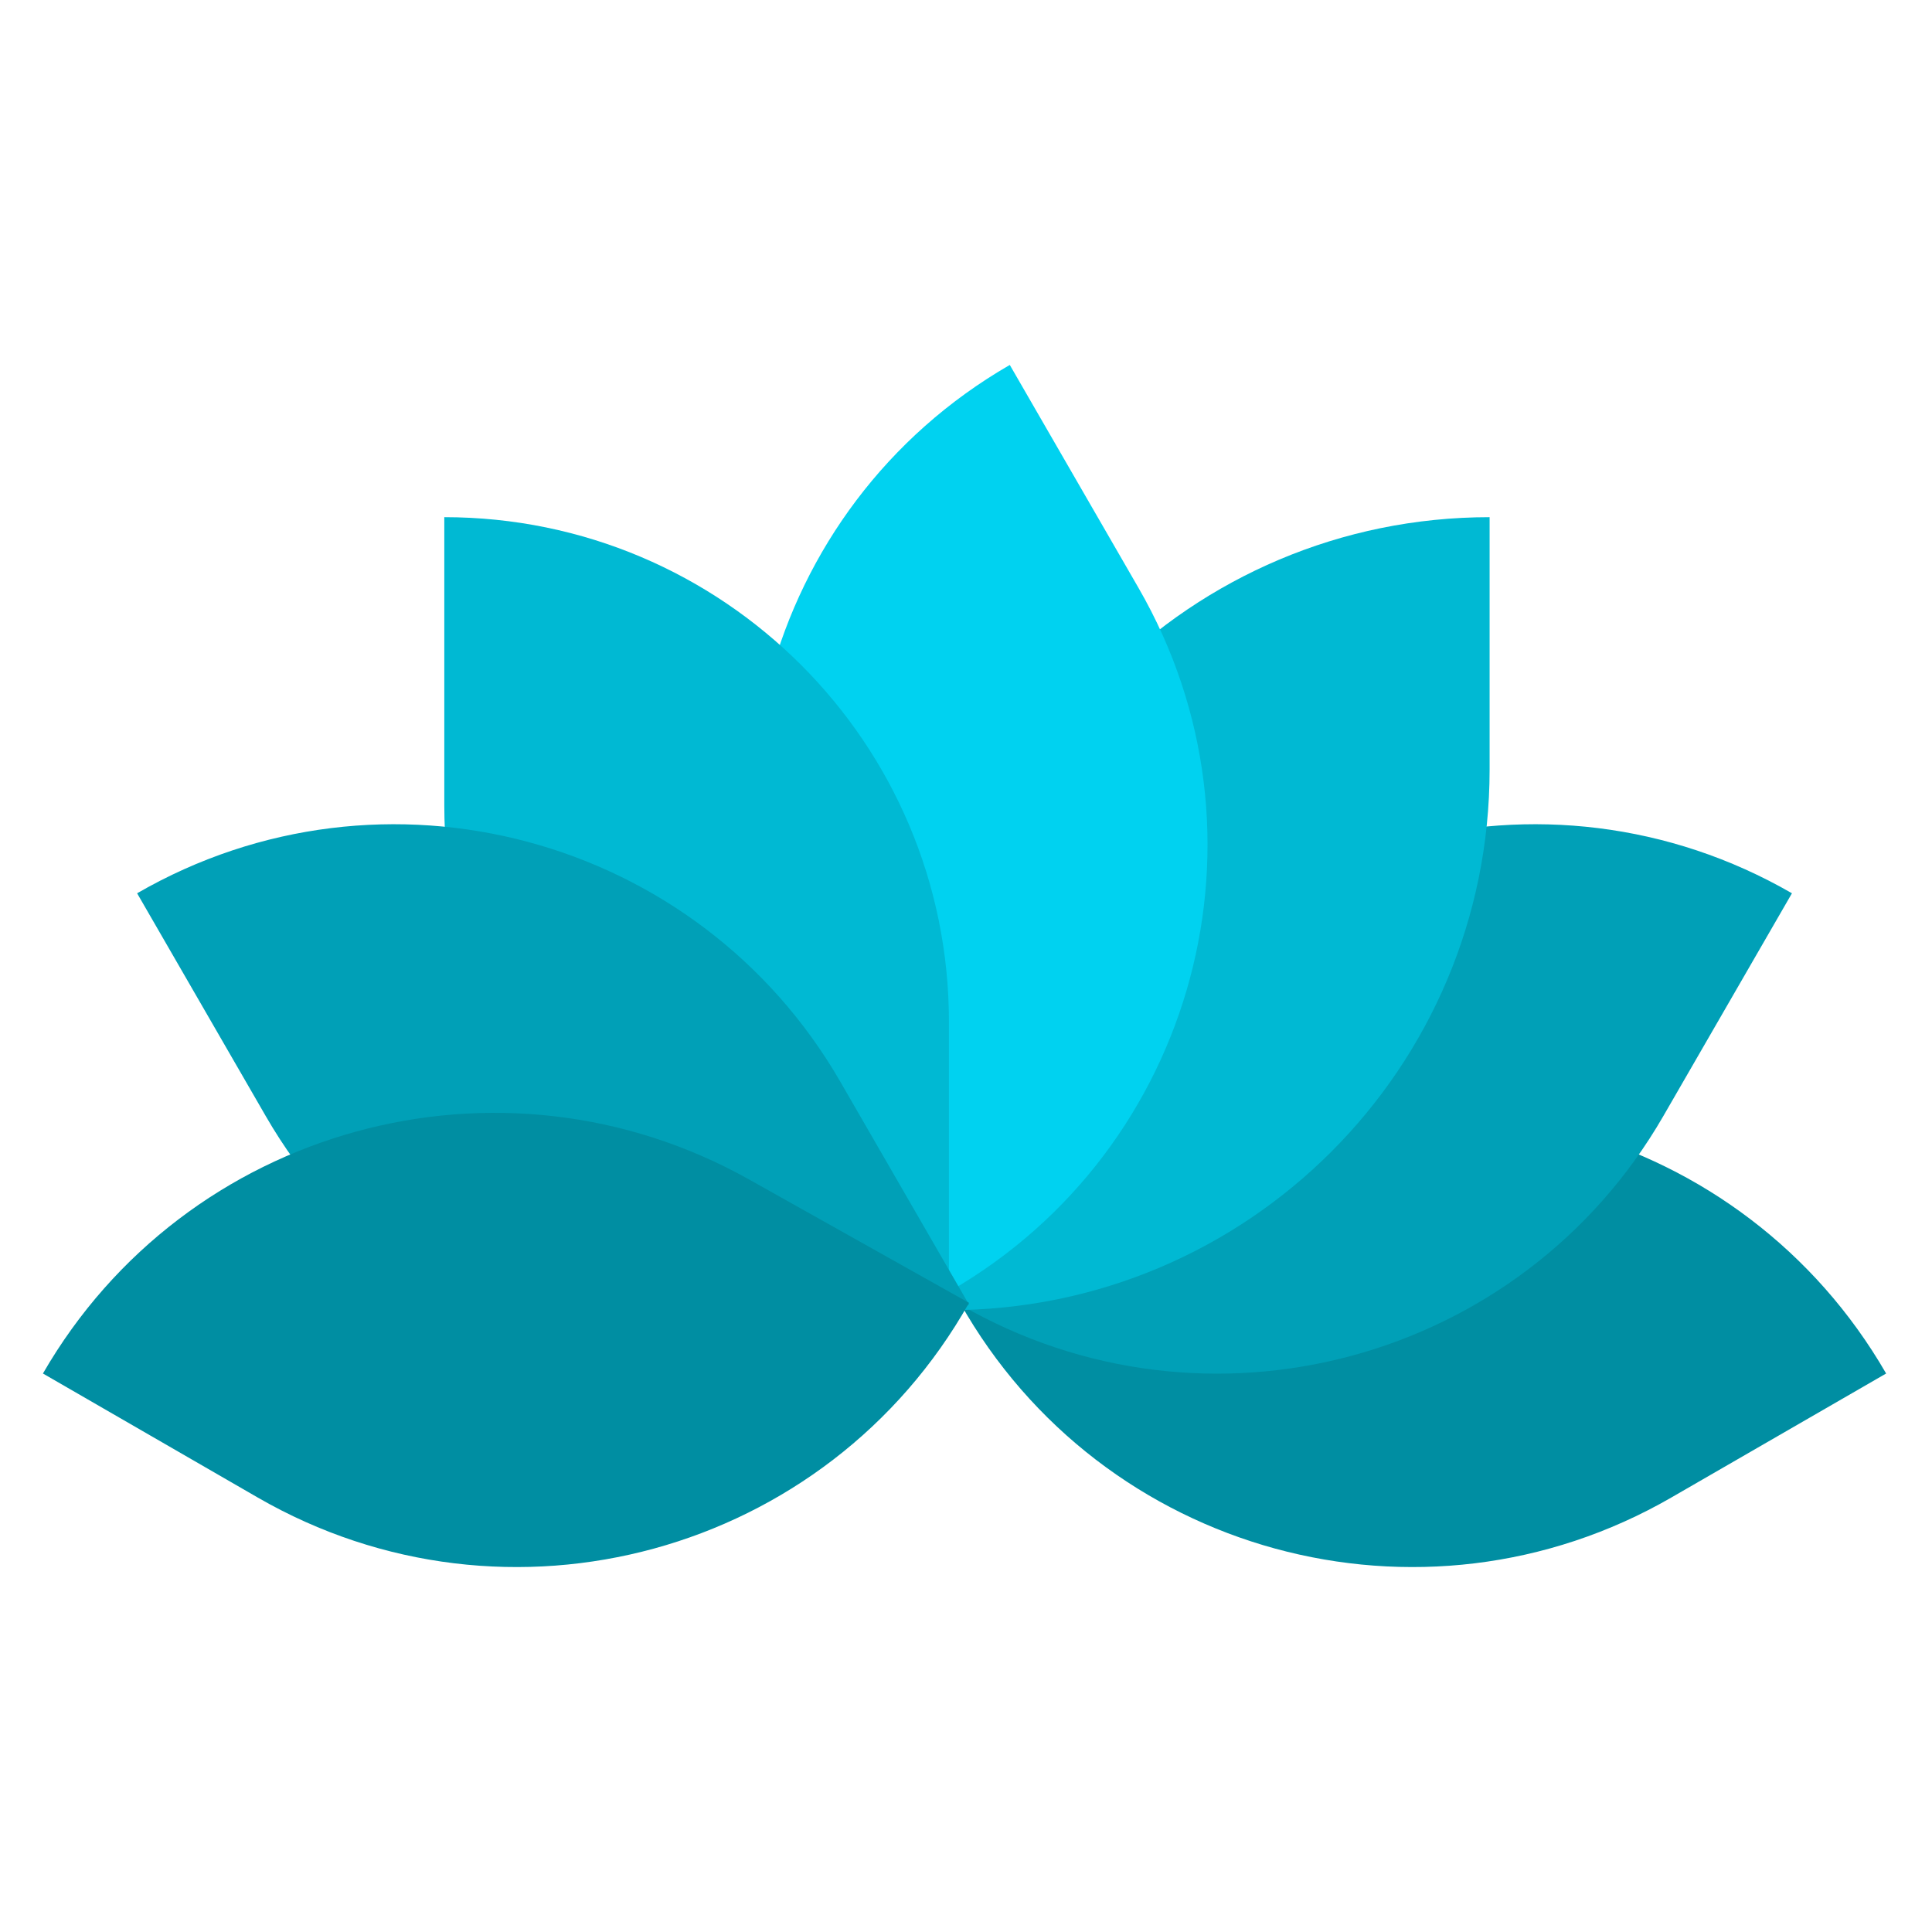
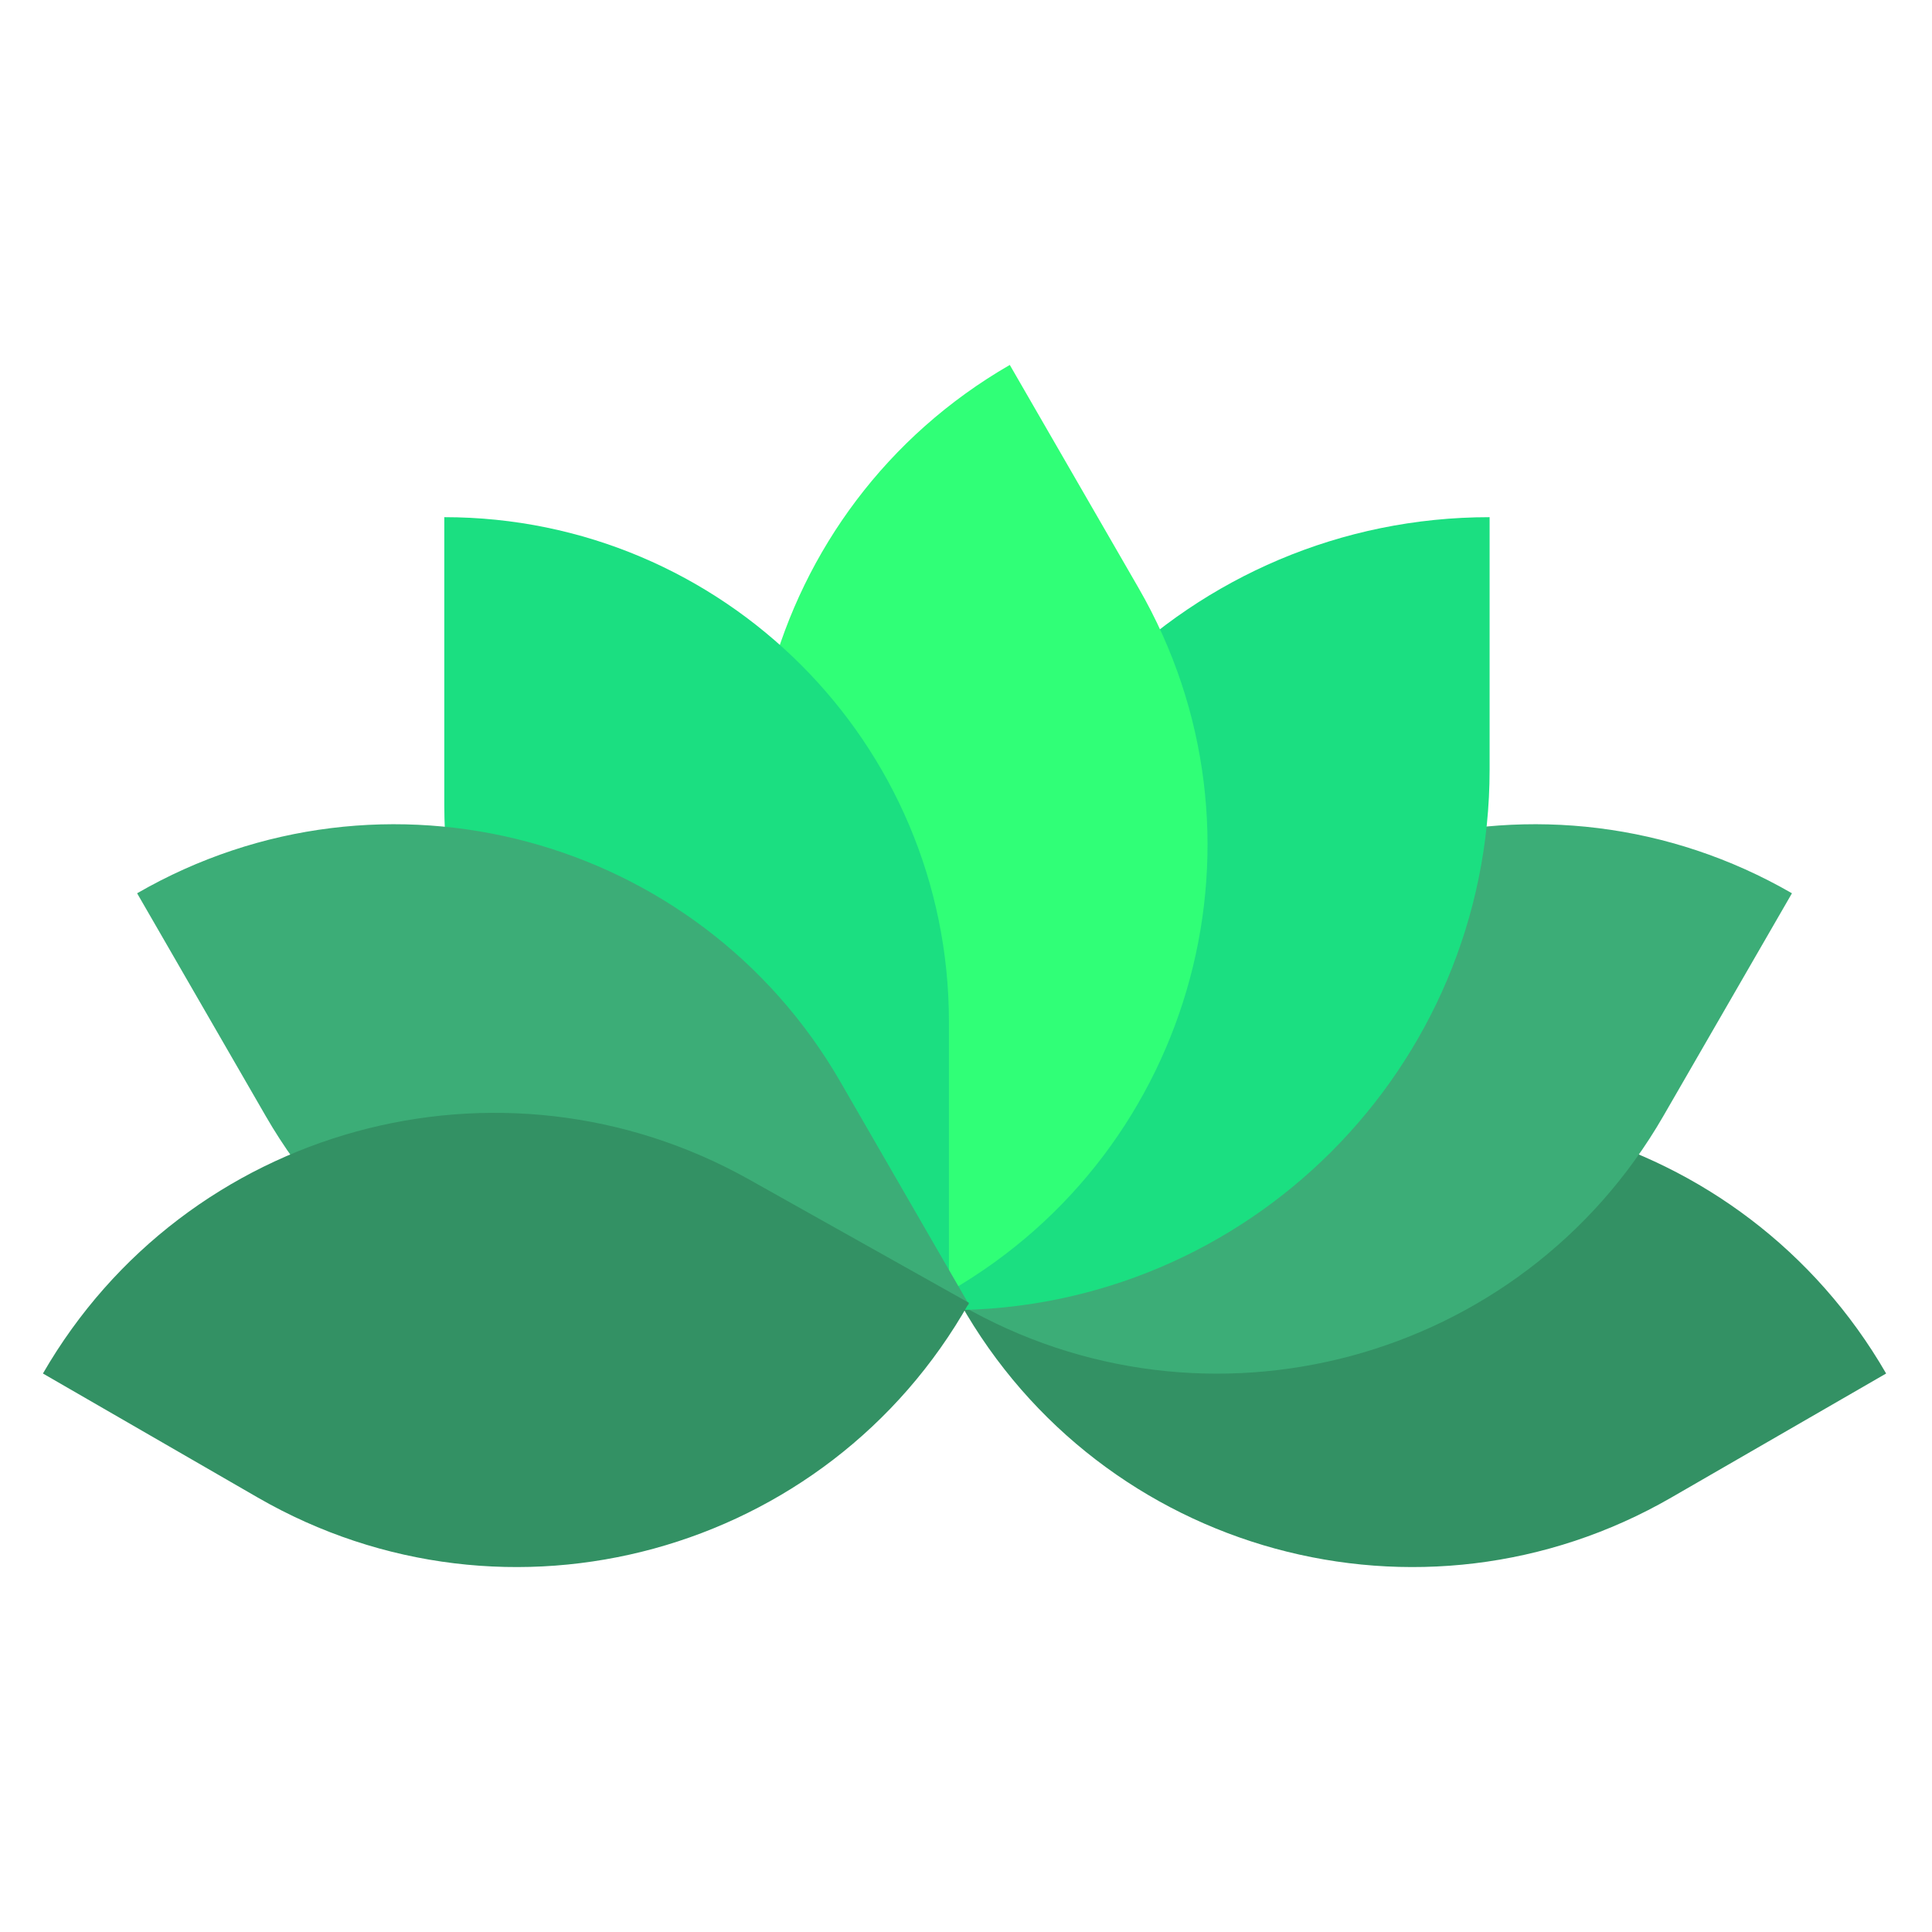
<svg xmlns="http://www.w3.org/2000/svg" width="270" height="270" viewBox="0 0 270 270" fill="none">
-   <path d="M164.877 164.847C199.653 145.336 243.652 157.418 263.59 191.95L233.585 209.273C198.651 229.443 153.97 217.221 134.166 182.078L164.877 164.847Z" fill="#008EA2" />
-   <path d="M152.155 151.169C172.021 116.761 216.02 104.971 250.428 124.837L232.444 155.989C212.577 190.397 168.579 202.187 134.171 182.32L152.155 151.169Z" fill="#00A0B7" />
-   <path d="M132.615 147.836C132.615 106.105 166.445 72.275 208.175 72.275V107.537C208.175 149.267 174.345 183.097 132.615 183.097V147.836Z" fill="#00B9D3" />
-   <path d="M114.788 149.272C94.922 114.864 106.71 70.866 141.12 51L159.104 82.151C178.972 116.56 167.182 160.558 132.774 180.424L114.788 149.272Z" fill="#00D2F0" />
-   <path d="M132.615 142.798C132.615 103.85 101.041 72.275 62.092 72.275V112.574C62.092 151.523 93.666 183.097 132.615 183.097V142.798Z" fill="#00B9D3" />
-   <path d="M117.435 151.169C97.57 116.761 53.57 104.971 19.162 124.837L37.147 155.989C57.013 190.397 101.011 202.187 135.419 182.32L117.435 151.169Z" fill="#00A0B7" />
-   <path d="M104.711 164.847C69.936 145.336 25.937 157.418 6 191.95L36.004 209.273C70.939 229.443 115.62 217.221 135.425 182.078L104.711 164.847Z" fill="#008EA2" />
+   <path d="M164.877 164.847C199.653 145.336 243.652 157.418 263.59 191.95L233.585 209.273C198.651 229.443 153.97 217.221 134.166 182.078L164.877 164.847Z" fill="#339164" />
+   <path d="M152.155 151.169C172.021 116.761 216.02 104.971 250.428 124.837L232.444 155.989C212.577 190.397 168.579 202.187 134.171 182.32L152.155 151.169Z" fill="#3CAD77" />
+   <path d="M132.615 147.836C132.615 106.105 166.445 72.275 208.175 72.275V107.537C208.175 149.267 174.345 183.097 132.615 183.097V147.836Z" fill="#1BDF81" />
+   <path d="M114.788 149.272C94.922 114.864 106.71 70.866 141.12 51L159.104 82.151C178.972 116.56 167.182 160.558 132.774 180.424L114.788 149.272Z" fill="#30FF77" />
+   <path d="M132.615 142.798C132.615 103.85 101.041 72.275 62.092 72.275V112.574C62.092 151.523 93.666 183.097 132.615 183.097V142.798Z" fill="#1BDF81" />
+   <path d="M117.435 151.169C97.57 116.761 53.57 104.971 19.162 124.837L37.147 155.989C57.013 190.397 101.011 202.187 135.419 182.32L117.435 151.169Z" fill="#3CAD77" />
+   <path d="M104.711 164.847C69.936 145.336 25.937 157.418 6 191.95L36.004 209.273C70.939 229.443 115.62 217.221 135.425 182.078L104.711 164.847Z" fill="#339164" />
</svg>
